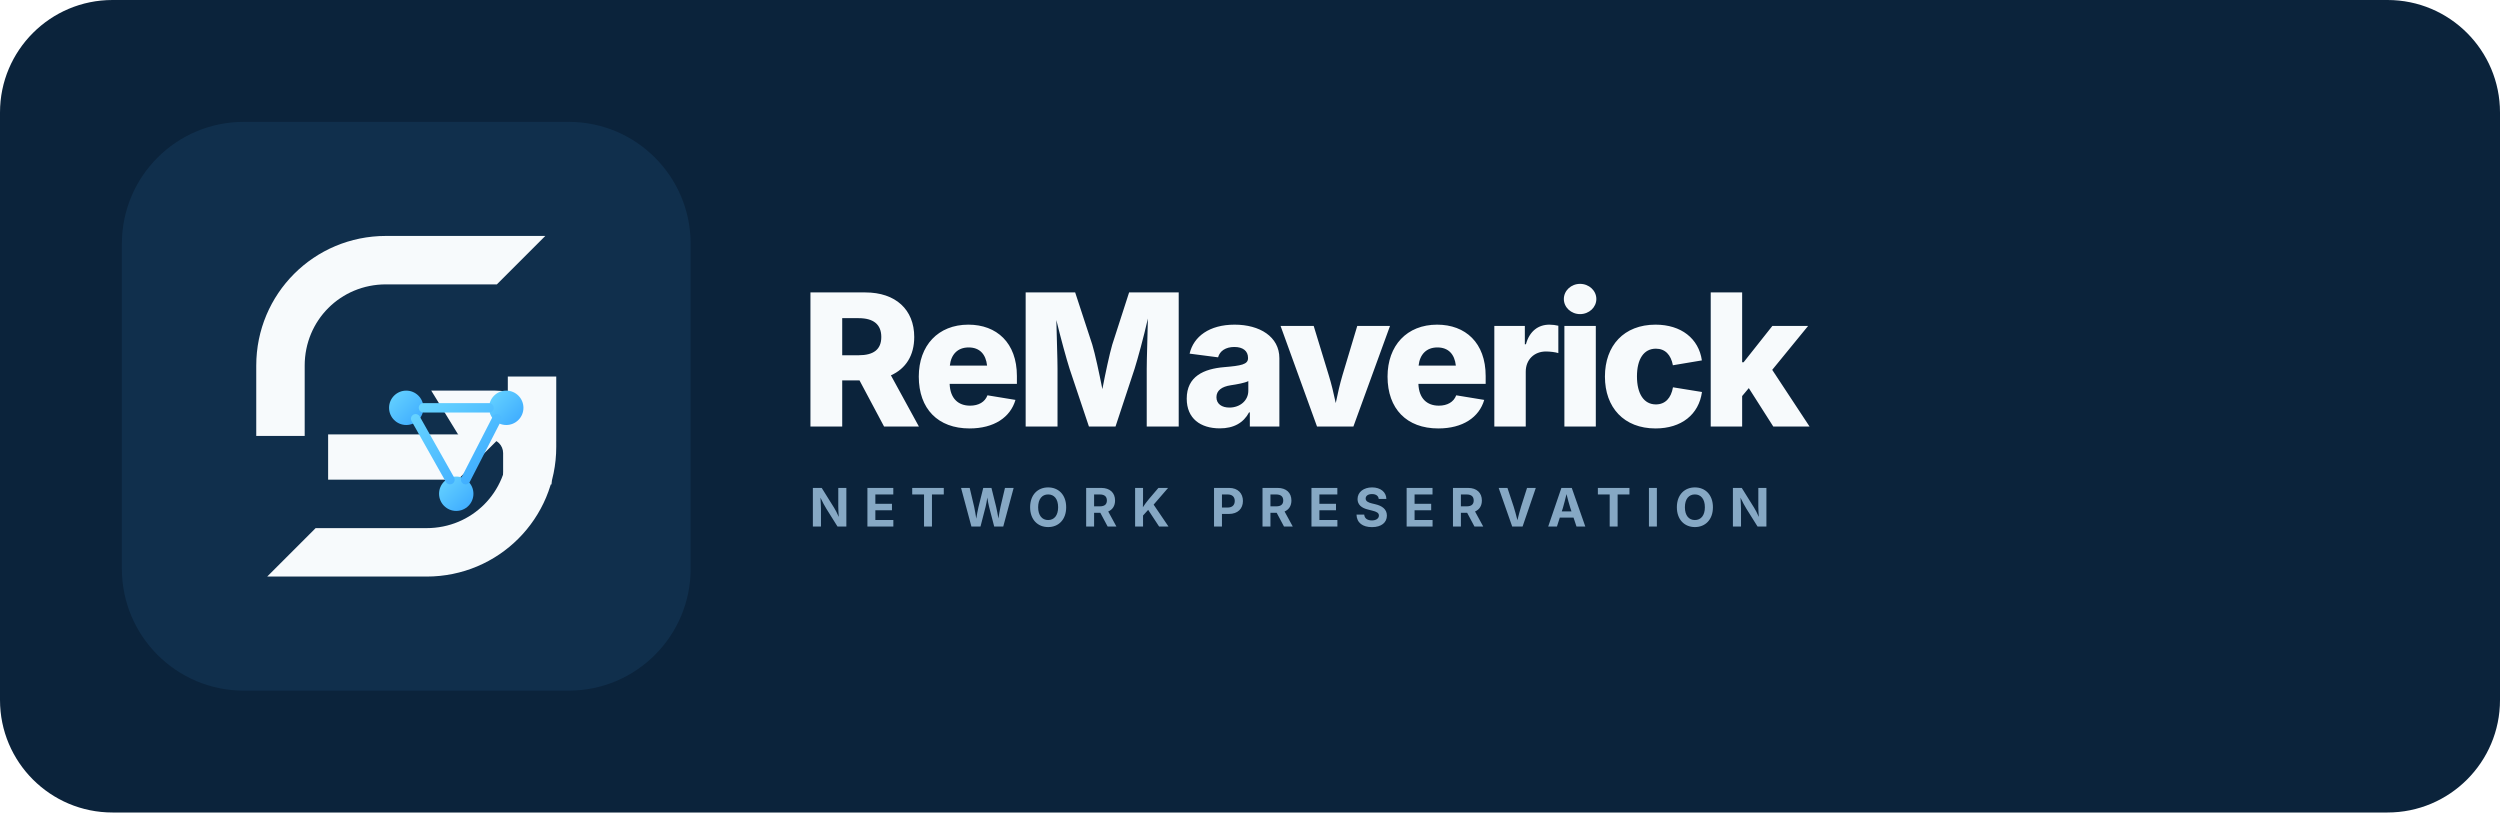
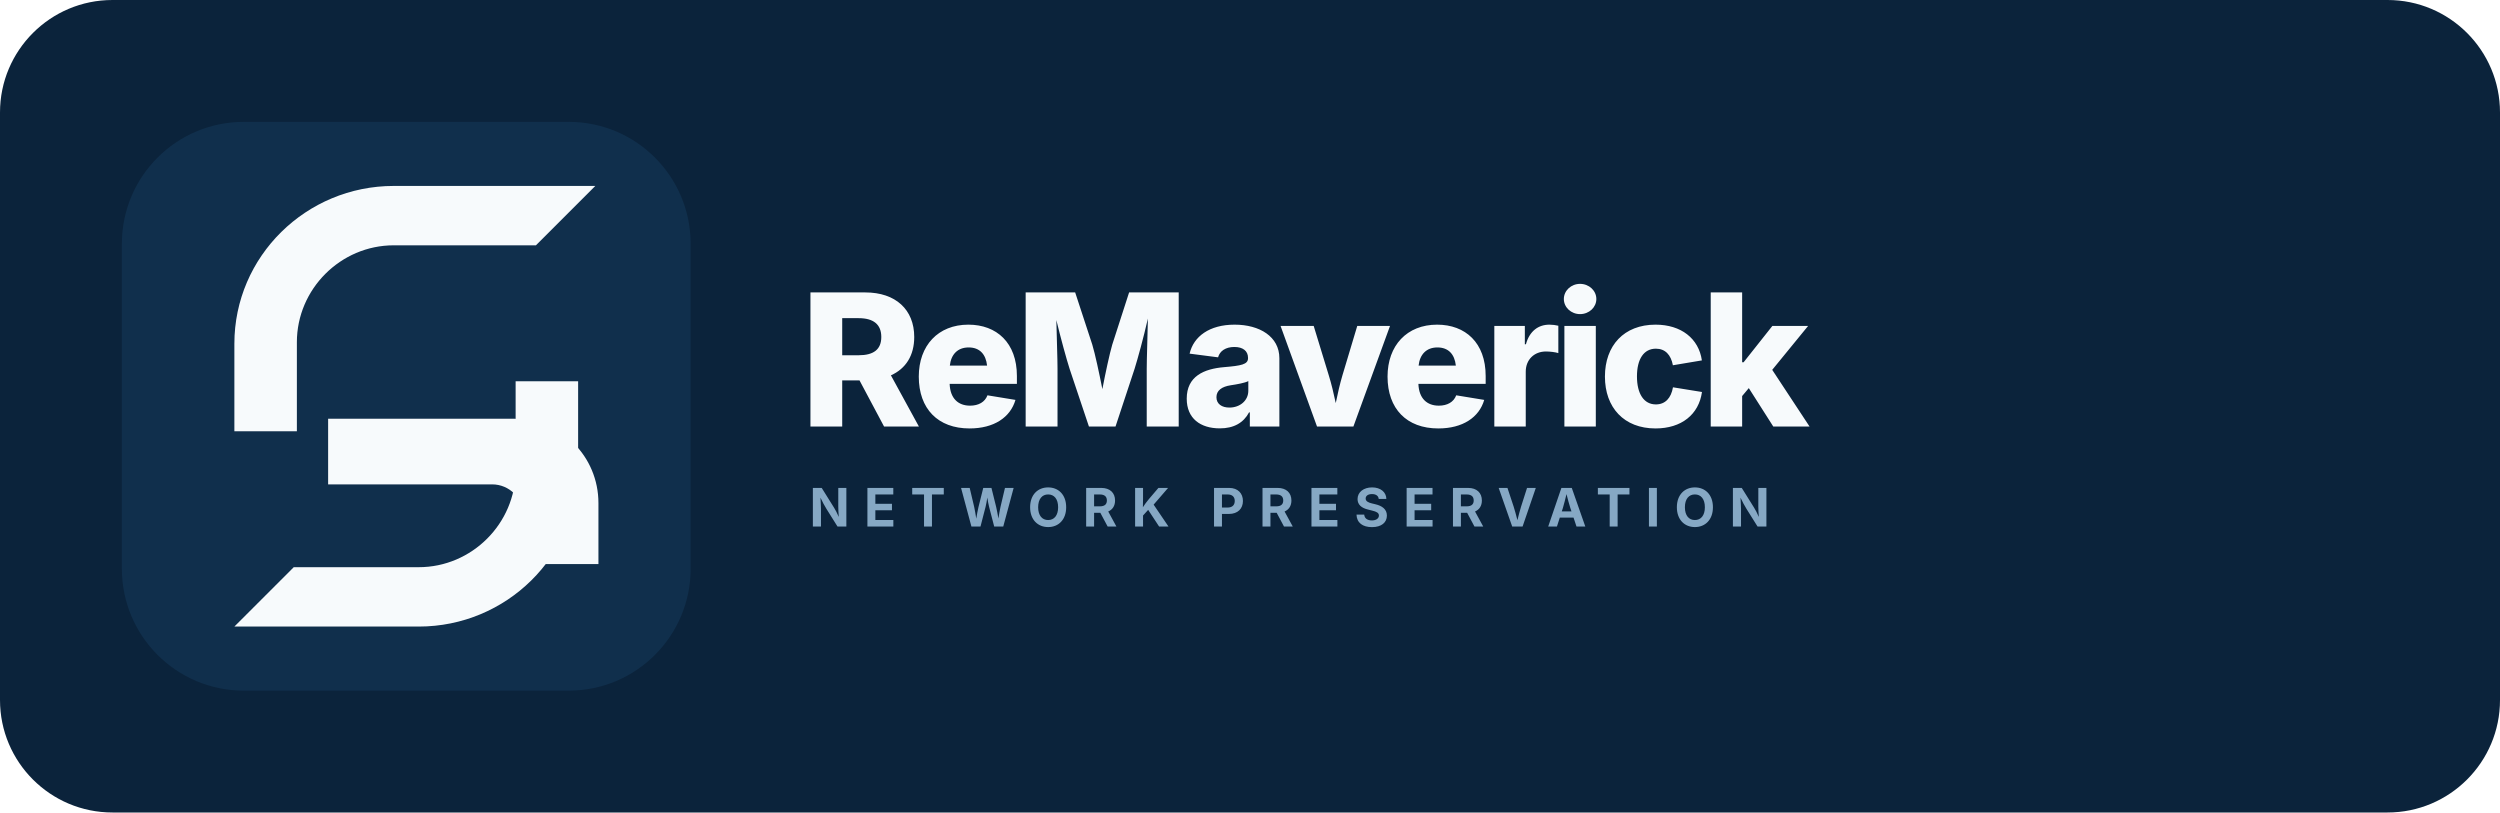
<svg xmlns="http://www.w3.org/2000/svg" width="1600" height="520" viewBox="0 0 1600 520">
-   <defs>
-     <linearGradient id="accent" x1="0" y1="0" x2="1" y2="1">
-       <stop offset="0" stop-color="#68D5FF" />
-       <stop offset="1" stop-color="#3AA8FF" />
-     </linearGradient>
-   </defs>
  <rect width="1600" height="520" rx="72" fill="#0B233B" />
  <g transform="translate(78 78)">
    <rect width="364" height="364" rx="78" fill="#102F4C" />
-     <path d="M86 156c0-46 37-83 83-83h102l-31 31h-71c-29 0-52 23-52 52v45H86z" fill="#F7FAFC" />
-     <path d="M278 208c0 46-37 83-83 83H93l31-31h71c29 0 52-23 52-52v-45h31z" fill="#F7FAFC" />
-     <path d="M132 200h112l-29 29H132z" fill="#F7FAFC" />
-     <path d="M198 172h41c20 0 36 16 36 36v24h-31v-20c0-5-4-9-9-9h-18z" fill="#F7FAFC" />
-     <circle cx="182" cy="183" r="11" fill="url(#accent)" />
-     <circle cx="246" cy="183" r="11" fill="url(#accent)" />
-     <circle cx="214" cy="238" r="11" fill="url(#accent)" />
-     <path d="M188 190l22 39M240 190l-20 39M193 183h42" stroke="url(#accent)" stroke-width="6" stroke-linecap="round" />
+     <path fill="#F7FAFC" d="M72 198v-56c0-56 46-101 102-101h129l-38 38h-91c-34 0-62 28-62 62v57H72z" />
+     <path fill="#F7FAFC" d="M292 166v56c0 56-46 101-102 101H72l38-38h80c34 0 62-28 62-62v-57h40z" />
+     <path fill="#F7FAFC" d="M132 190h119c30 0 54 24 54 54v39h-48v-31c0-11-9-20-20-20H132z" />
  </g>
  <g transform="translate(512 155)">
    <text x="0" y="118" fill="#F7FAFC" font-family="Inter, Arial, sans-serif" font-size="118" font-weight="800" letter-spacing="-5">ReMaverick</text>
    <text x="6" y="182" fill="#86A8C4" font-family="Inter, Arial, sans-serif" font-size="34" font-weight="650" letter-spacing="9">NETWORK PRESERVATION</text>
  </g>
</svg>
